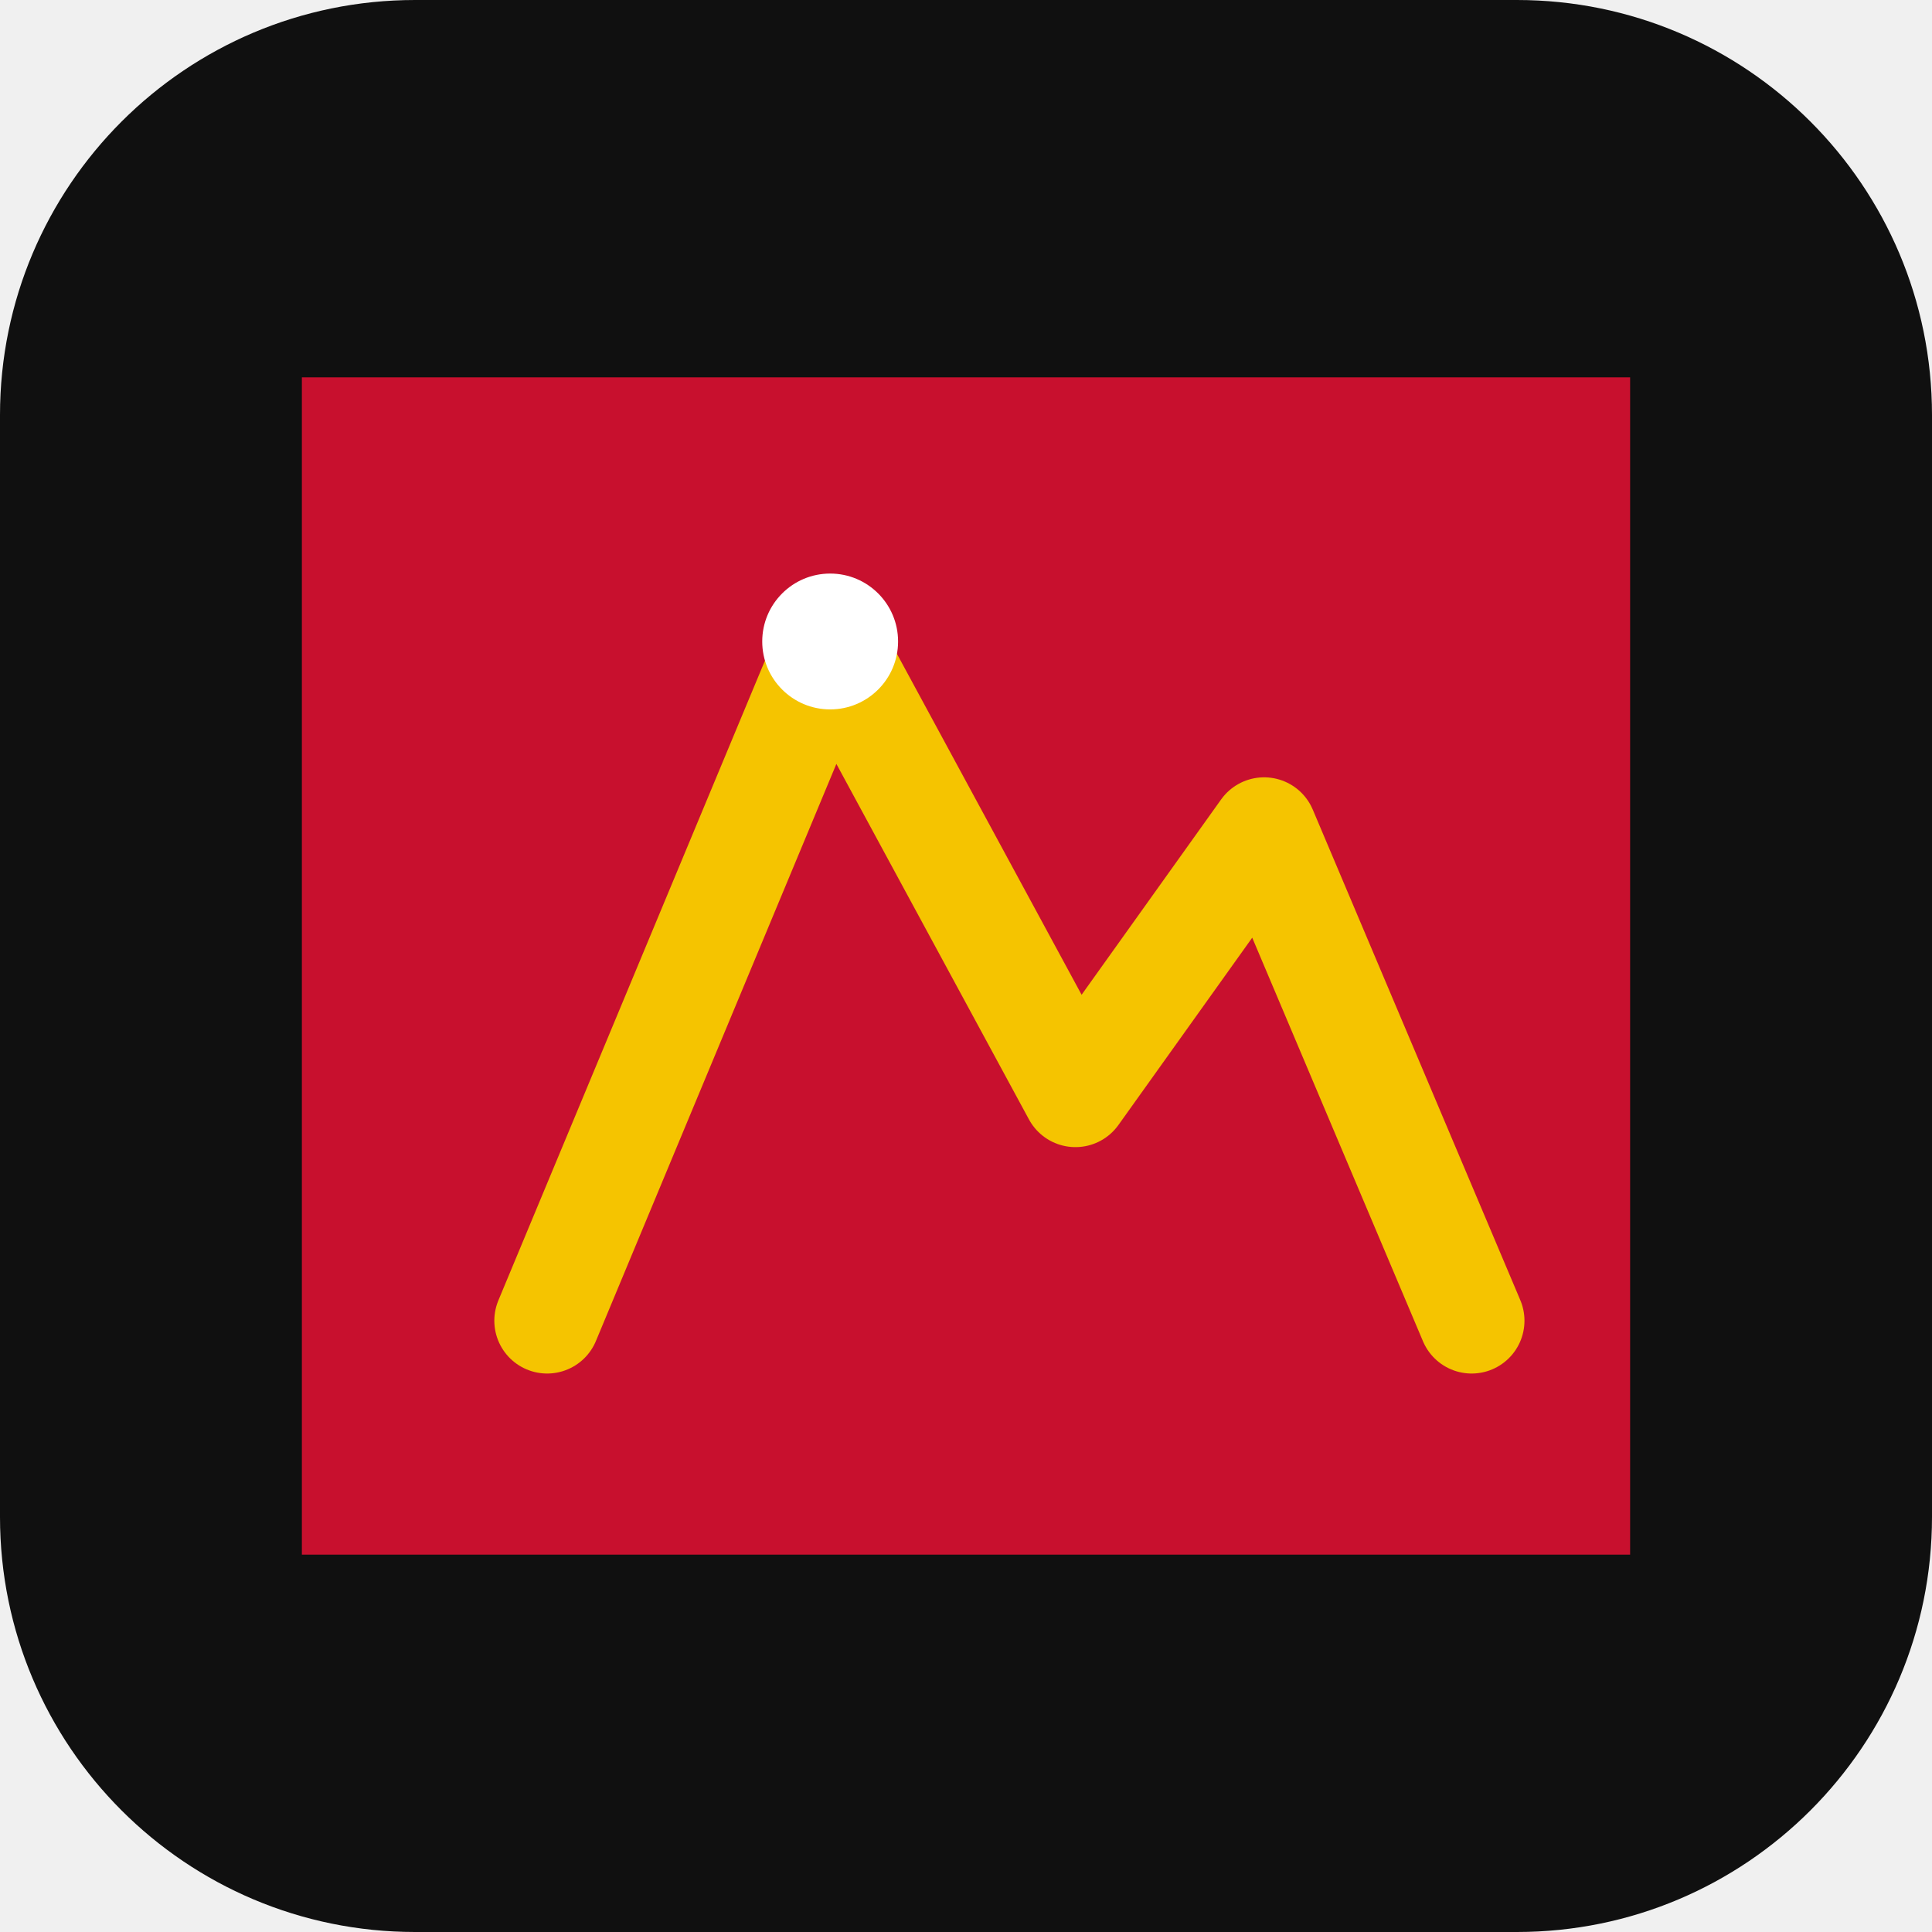
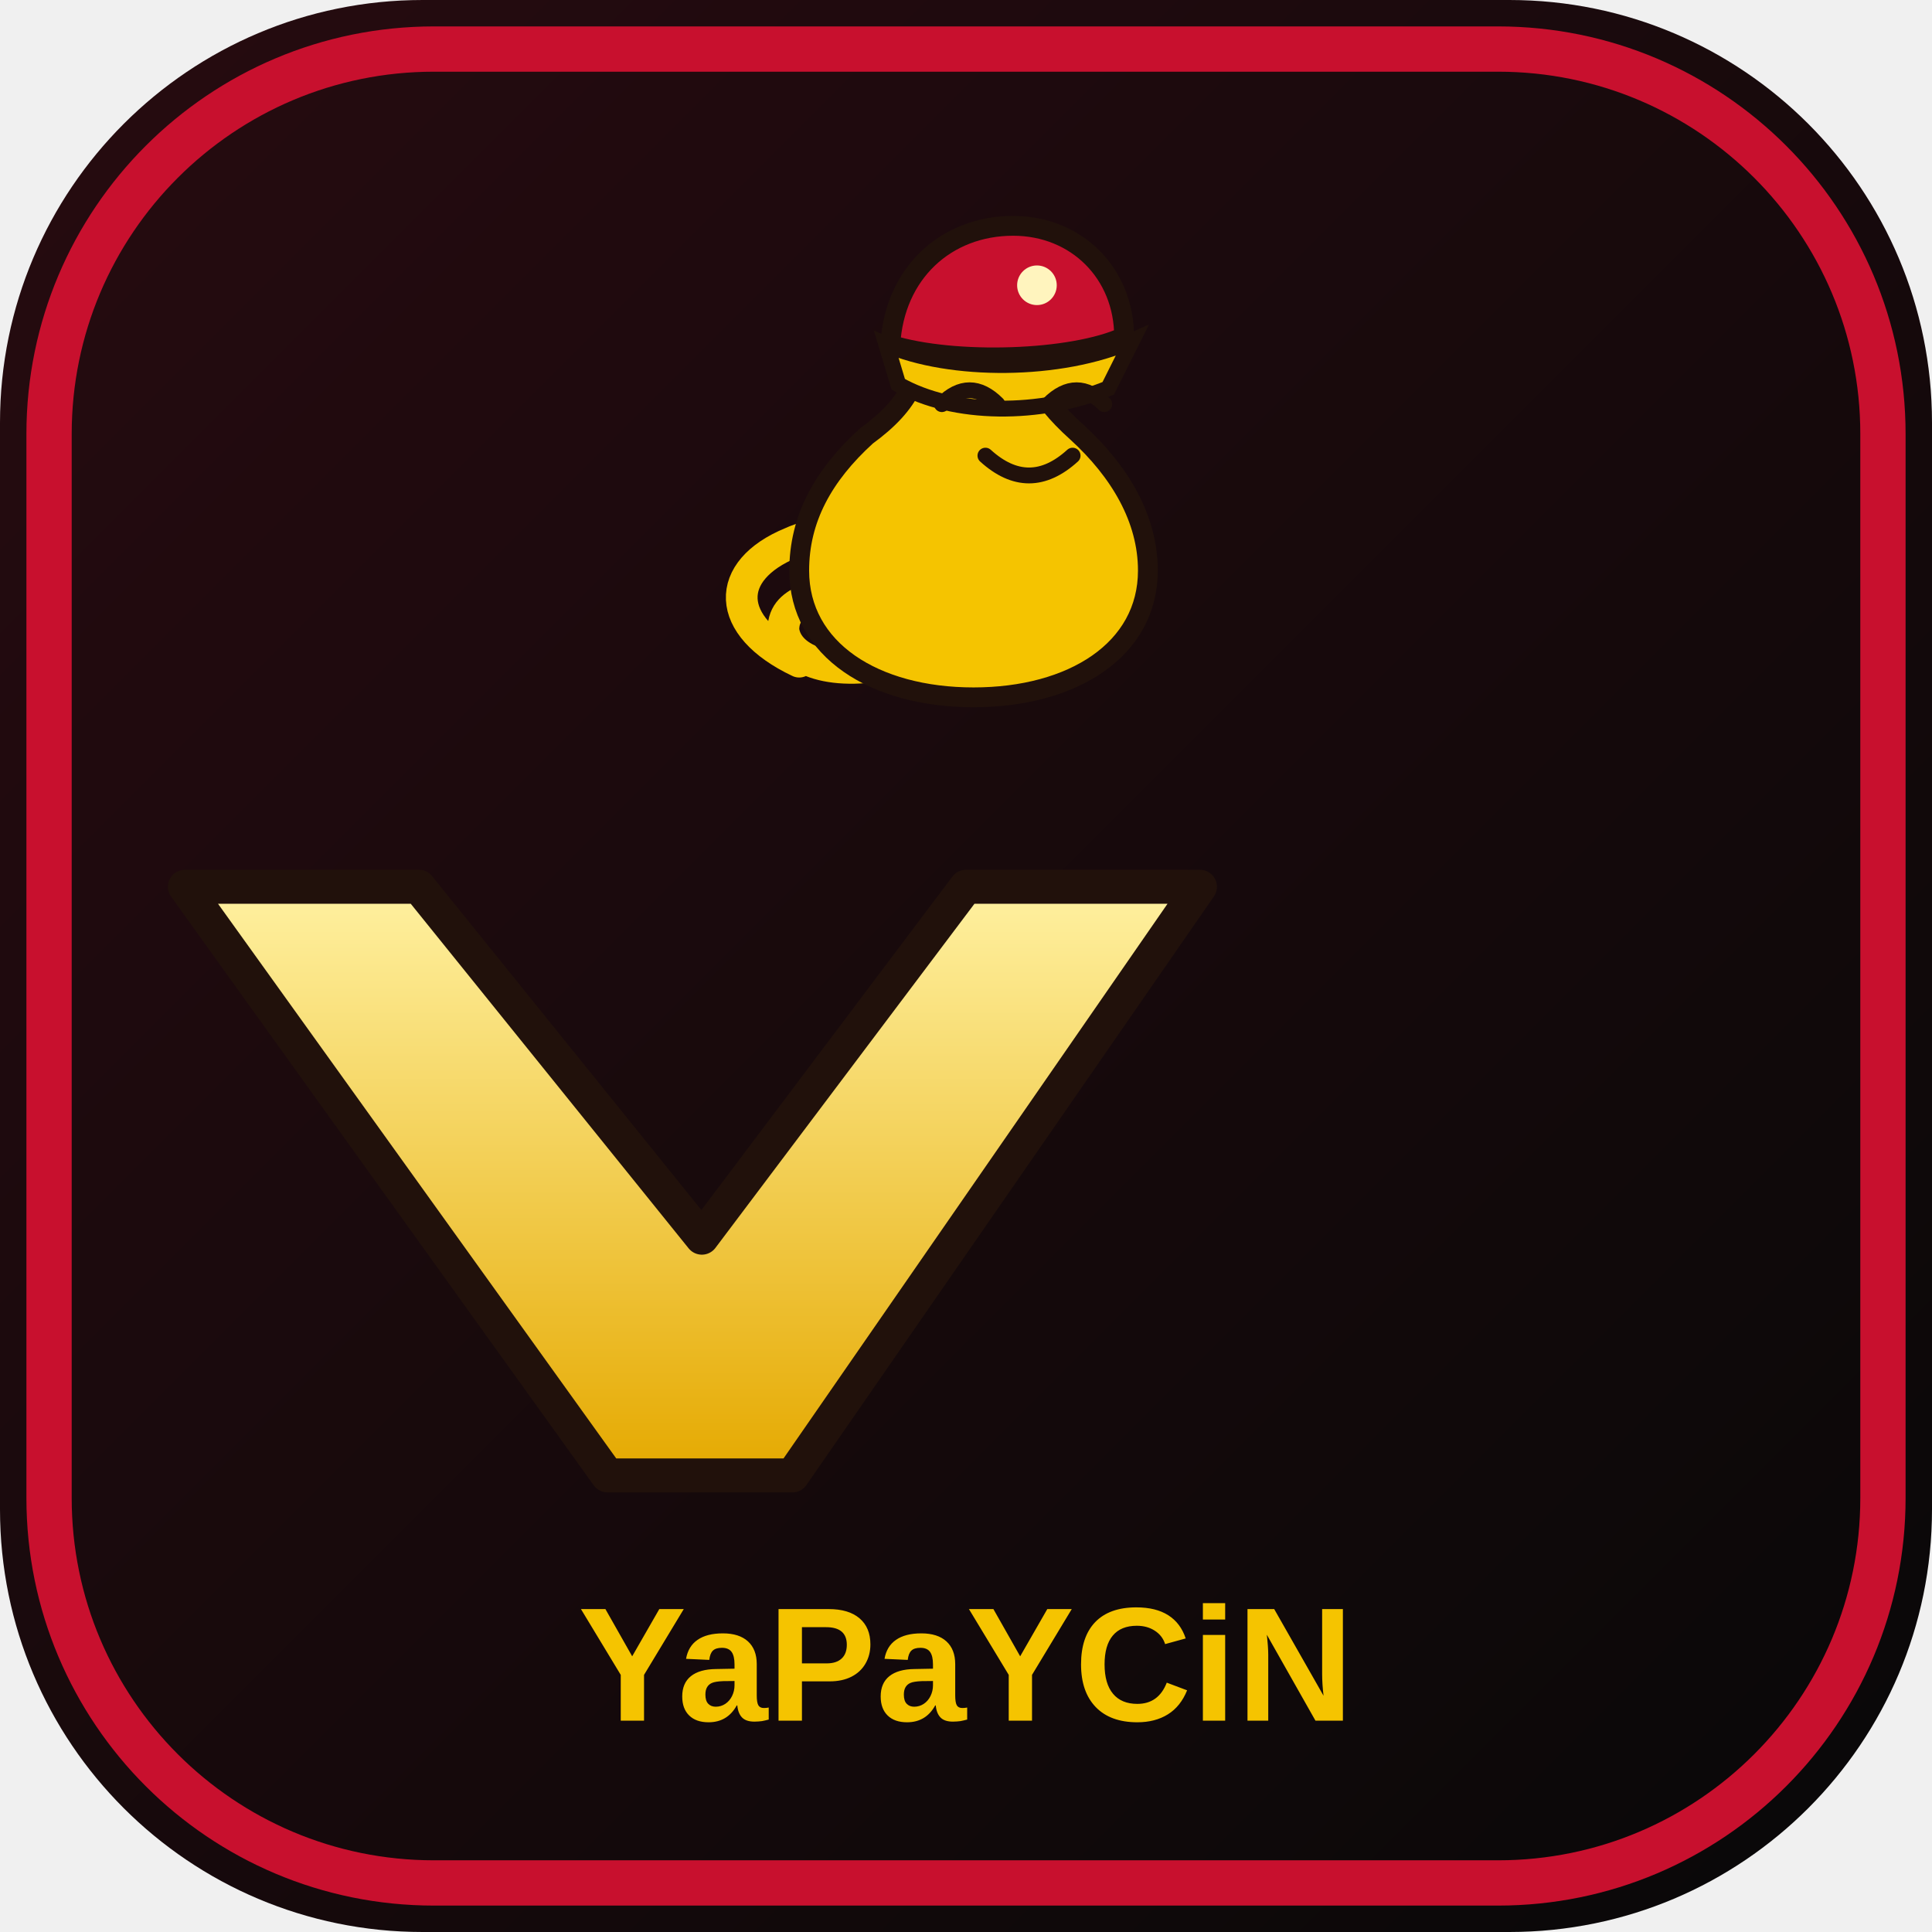
<svg xmlns="http://www.w3.org/2000/svg" viewBox="0 0 512 512">
-   <rect width="512" height="512" rx="110" fill="#101010" />
-   <path d="M80 100 H432 V412 H80 Z" fill="#c8102e" rx="55" />
-   <path d="M145 350 L220 170 L285 290 L335 220 L390 350" fill="none" stroke="#f5c400" stroke-width="28" stroke-linecap="round" stroke-linejoin="round" />
-   <circle cx="220" cy="170" r="18" fill="#fff" />
+   <defs>
+     <linearGradient id="bg" x1="0" y1="0" x2="1" y2="1">
+       <stop stop-color="#270b10" />
+       <stop offset="1" stop-color="#080808" />
+     </linearGradient>
+     <linearGradient id="y" x1="0" y1="0" x2="0" y2="1">
+       <stop stop-color="#fff1a1" />
+       <stop offset="1" stop-color="#e5a900" />
+     </linearGradient>
+   </defs>
+   <rect width="512" height="512" rx="112" fill="url(#bg)" />
+   <rect x="13" y="13" width="486" height="486" rx="102" fill="none" stroke="#c8102e" stroke-width="12" />
+   <path d="M111 235l75 93 70-93h62L210 391h-49l-112-156z" fill="url(#y)" stroke="#21110b" stroke-width="9" stroke-linejoin="round" />
+   <g transform="translate(174 42) scale(1.05)">
+     <path d="M36 127c-19-9-19-23-2-30 11-5 17 1 13 8-4 7-15 5-15 14 1 8 13 12 29 8" fill="none" stroke="#f5c400" stroke-width="8" stroke-linecap="round" />
+     <path d="M53 70c-11 10-17 21-17 34 0 20 19 32 44 32s44-12 44-32c0-13-7-25-18-35-10-9-14-17-13-27H66c2 12-2 20-13 28z" fill="#f5c400" stroke="#21110b" stroke-width="5" />
+     <path d="M59 47c1-18 14-30 31-30 16 0 28 12 28 28-13 6-43 7-59 2z" fill="#c8102e" stroke="#21110b" stroke-width="5" />
+     <path d="M58 47c16 7 44 7 62-1l-6 12c-17 7-39 7-53-1z" fill="#f5c400" stroke="#21110b" stroke-width="4" />
+     <path d="M72 62q7-7 14 0M99 62q7-7 14 0M83 75q11 10 22 0" fill="none" stroke="#21110b" stroke-width="4" stroke-linecap="round" />
+     <circle cx="96" cy="32" r="5" fill="#fff4be" />
+   </g>
+   <text x="256" y="456" text-anchor="middle" font-family="Arial,sans-serif" font-size="43" font-weight="900" fill="#f5c400">YaPaYCiN</text>
</svg>
